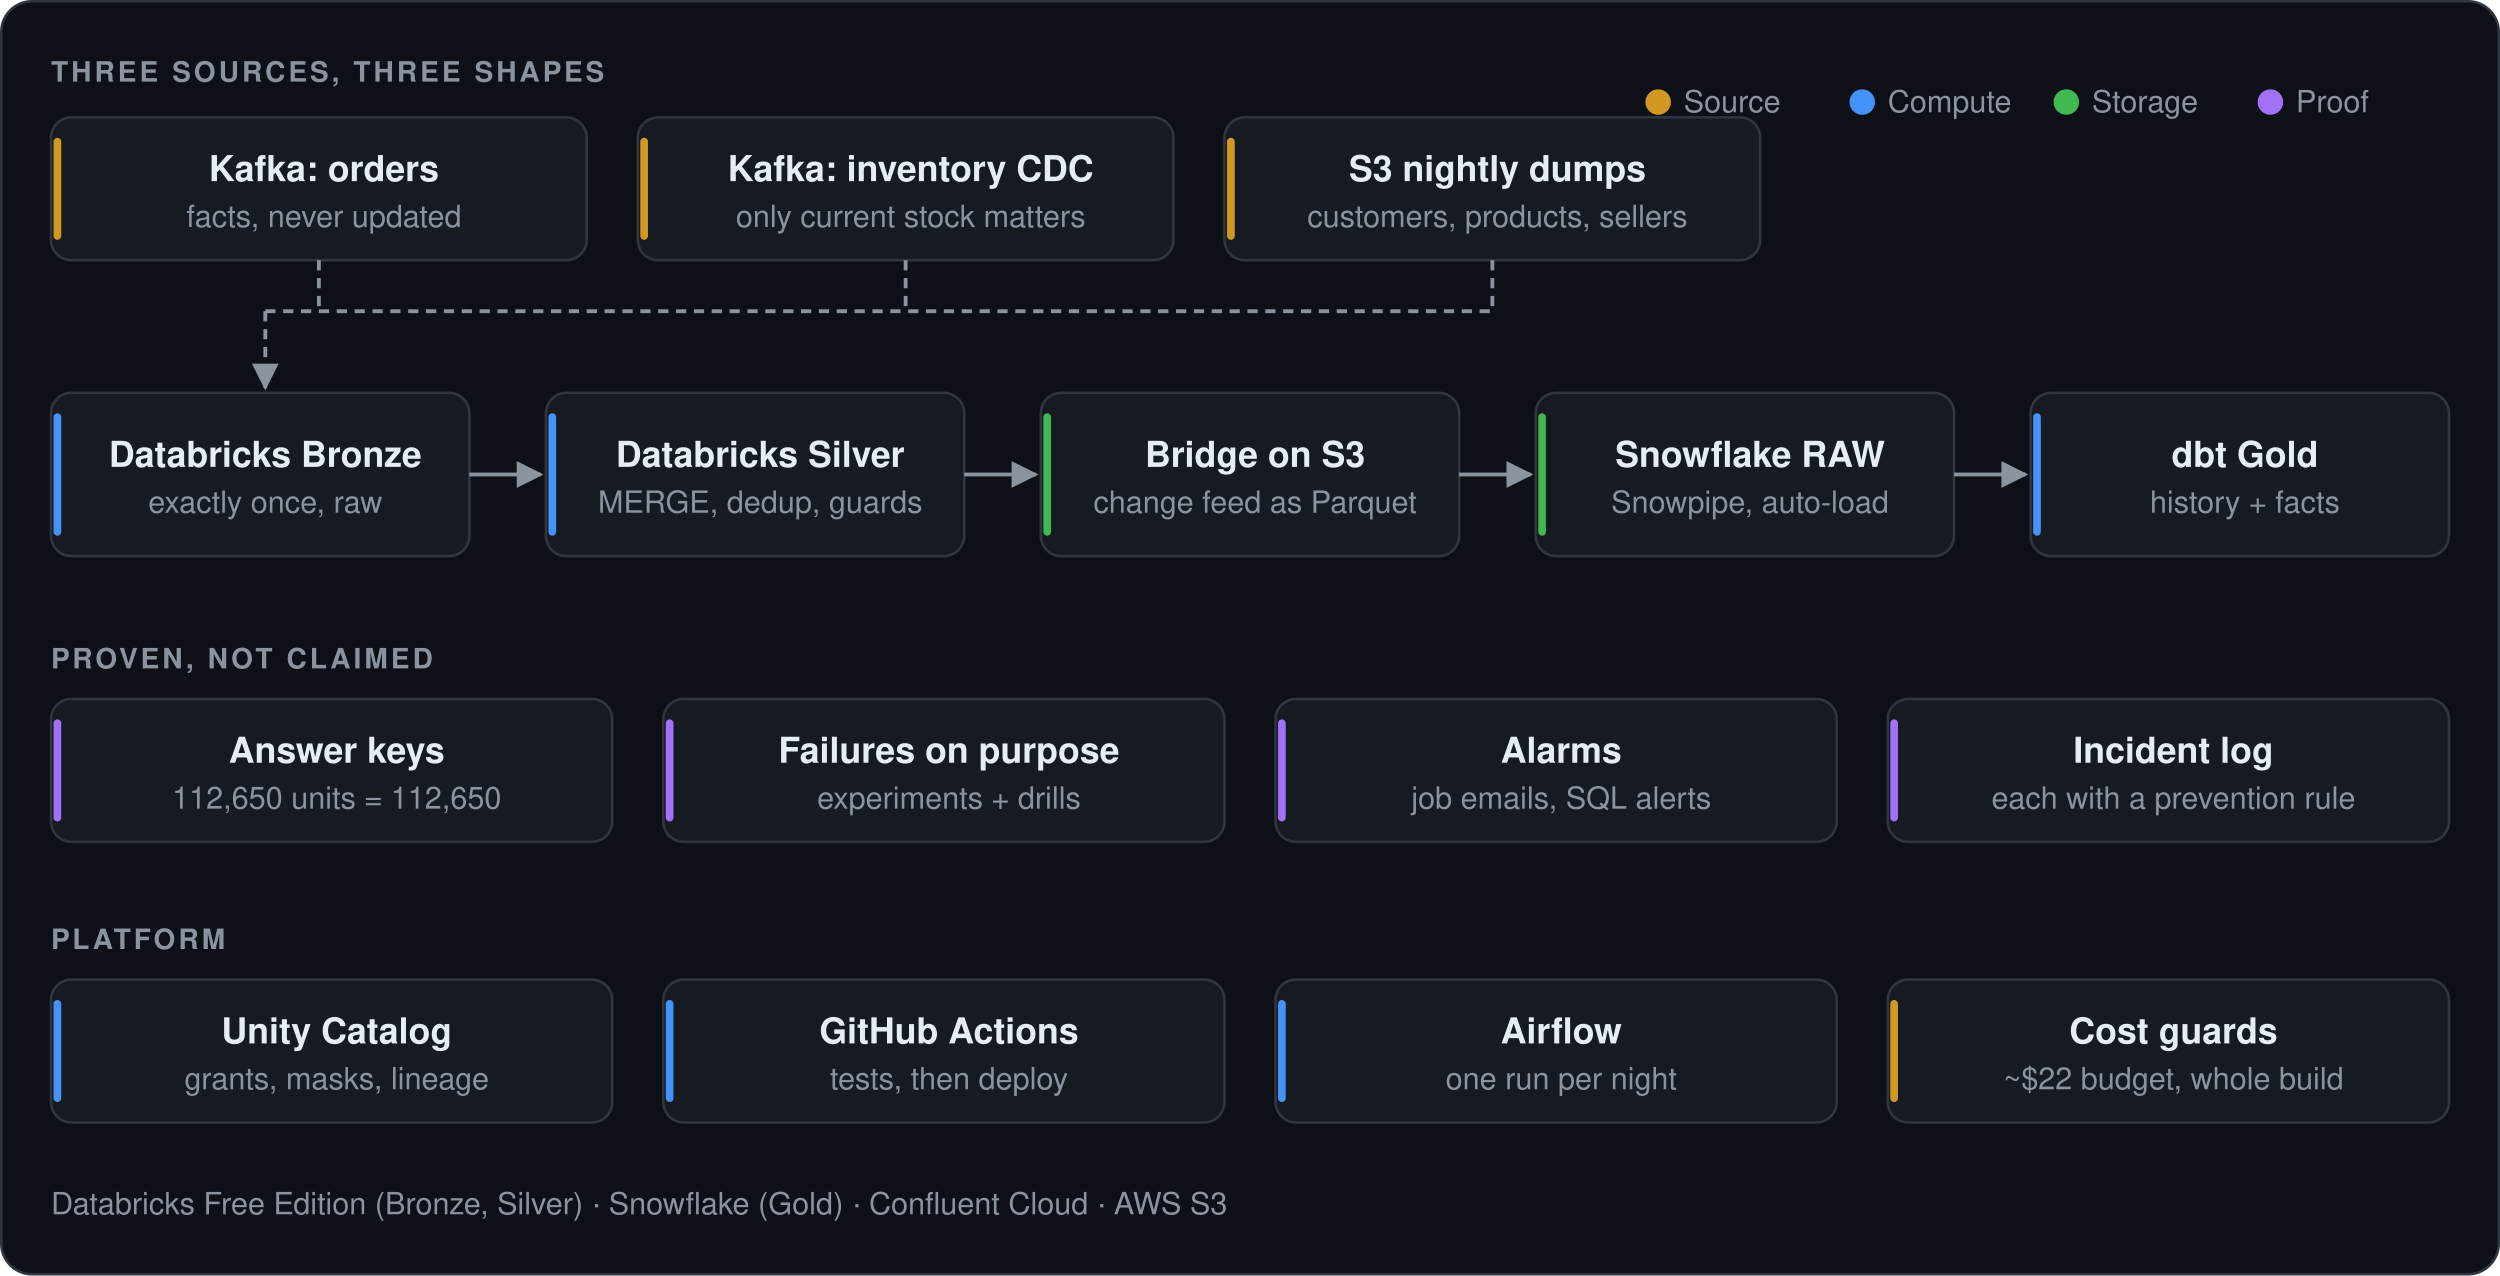
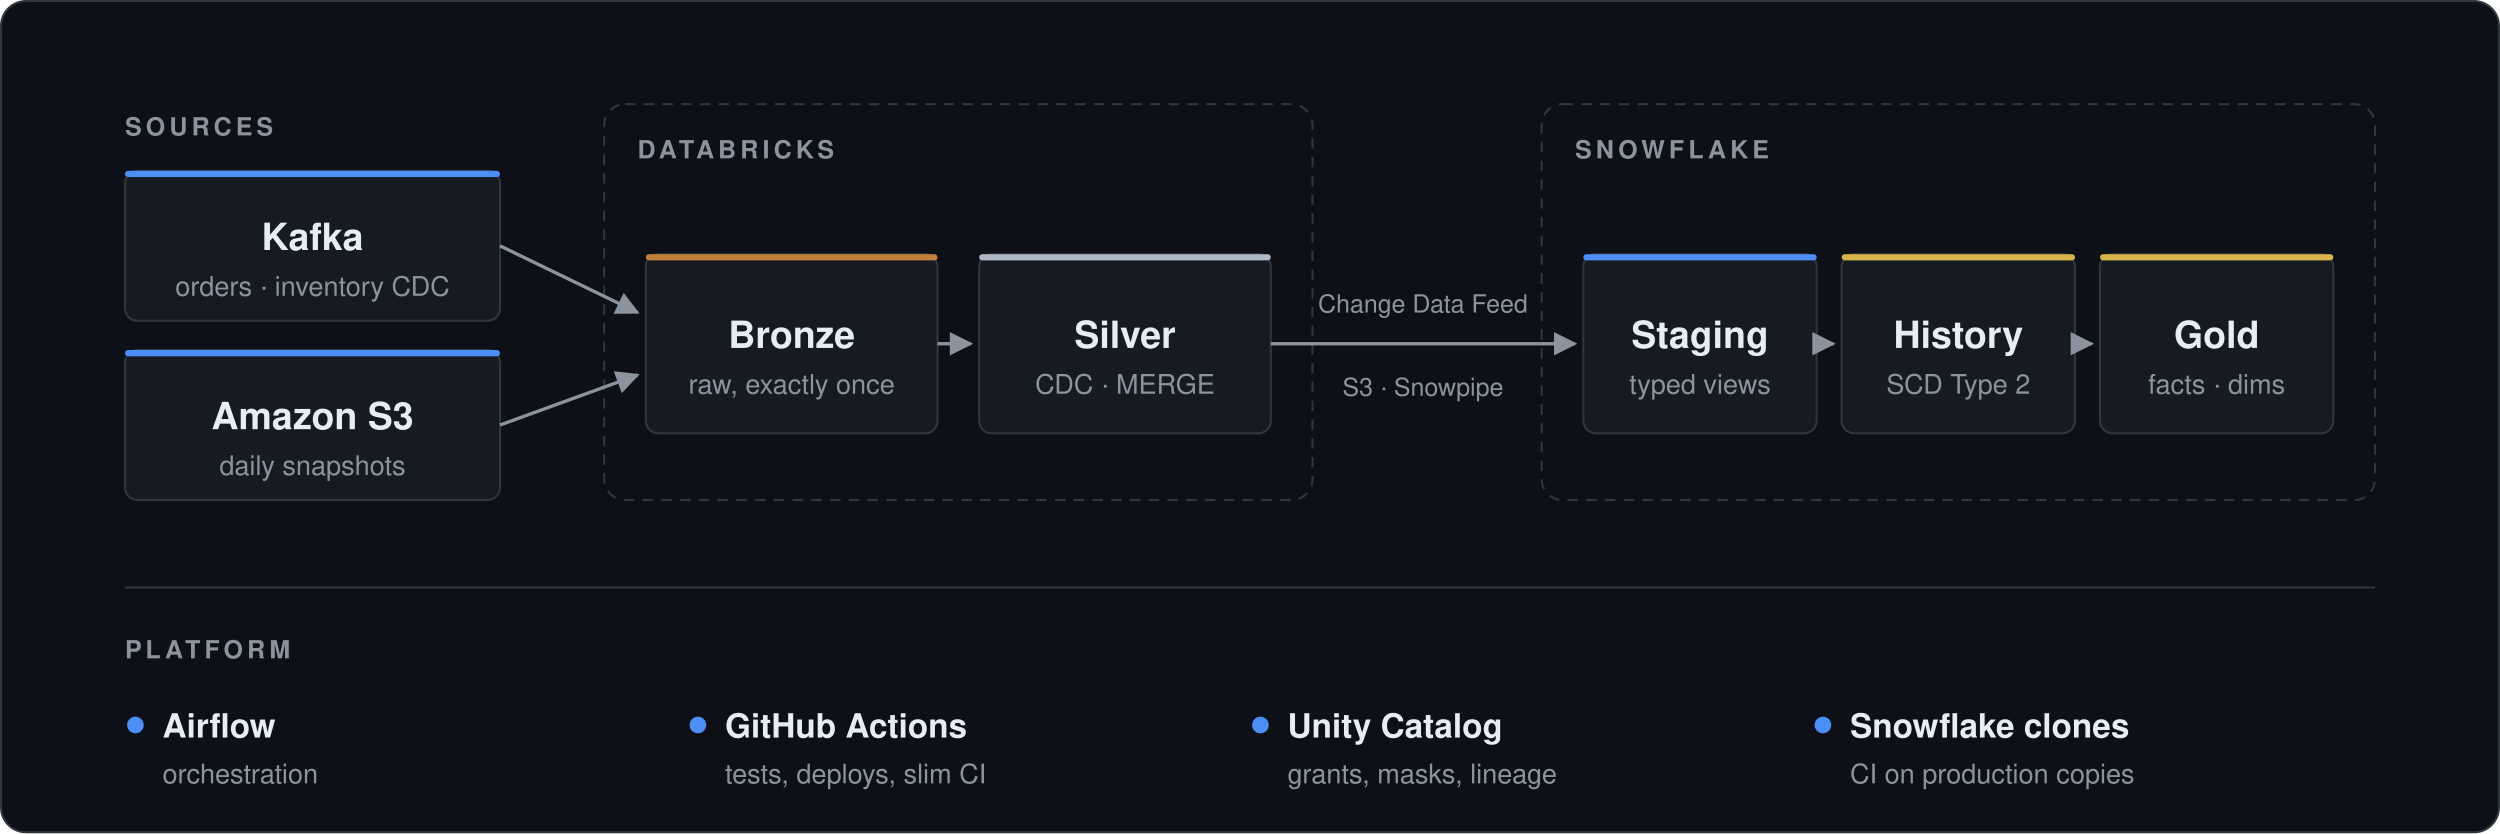
- <svg xmlns="http://www.w3.org/2000/svg" viewBox="0 0 980 500" width="980" height="500" font-family="-apple-system, Segoe UI, Helvetica, Arial, sans-serif">
+ <svg xmlns="http://www.w3.org/2000/svg" viewBox="0 0 1200 400" width="1200" height="400" font-family="-apple-system, Segoe UI, Helvetica, Arial, sans-serif">
  <defs>
    <marker id="a" viewBox="0 0 10 10" refX="9" refY="5" markerWidth="7" markerHeight="7" orient="auto">
      <path d="M0,0 L10,5 L0,10 z" fill="#8B949E" />
    </marker>
  </defs>
-   <rect x="0.5" y="0.5" width="979" height="499" rx="12" fill="#0D1117" stroke="#30363D" />
-   <circle cx="650" cy="40" r="5" fill="#D29922" />
-   <text x="660" y="44" font-size="12" fill="#8B949E">Source</text>
-   <circle cx="730" cy="40" r="5" fill="#4493F8" />
-   <text x="740" y="44" font-size="12" fill="#8B949E">Compute</text>
-   <circle cx="810" cy="40" r="5" fill="#3FB950" />
-   <text x="820" y="44" font-size="12" fill="#8B949E">Storage</text>
-   <circle cx="890" cy="40" r="5" fill="#A371F7" />
-   <text x="900" y="44" font-size="12" fill="#8B949E">Proof</text>
-   <text x="20" y="32" font-size="11" font-weight="600" letter-spacing="1.2" fill="#8B949E">THREE SOURCES, THREE SHAPES</text>
-   <rect x="20" y="46" width="210" height="56" rx="8" fill="#161B22" stroke="#30363D" />
-   <rect x="21" y="54" width="3" height="40" rx="1.5" fill="#D29922" />
-   <text x="127.0" y="71.0" text-anchor="middle" font-size="14" font-weight="600" fill="#E6EDF3">Kafka: orders</text>
-   <text x="127.0" y="89.0" text-anchor="middle" font-size="12" fill="#8B949E">facts, never updated</text>
-   <line x1="125" y1="102" x2="125" y2="122" stroke="#8B949E" stroke-width="1.5" stroke-dasharray="4 3" />
-   <rect x="250" y="46" width="210" height="56" rx="8" fill="#161B22" stroke="#30363D" />
-   <rect x="251" y="54" width="3" height="40" rx="1.5" fill="#D29922" />
-   <text x="357.0" y="71.0" text-anchor="middle" font-size="14" font-weight="600" fill="#E6EDF3">Kafka: inventory CDC</text>
-   <text x="357.0" y="89.0" text-anchor="middle" font-size="12" fill="#8B949E">only current stock matters</text>
-   <line x1="355" y1="102" x2="355" y2="122" stroke="#8B949E" stroke-width="1.5" stroke-dasharray="4 3" />
-   <rect x="480" y="46" width="210" height="56" rx="8" fill="#161B22" stroke="#30363D" />
-   <rect x="481" y="54" width="3" height="40" rx="1.5" fill="#D29922" />
-   <text x="587.0" y="71.0" text-anchor="middle" font-size="14" font-weight="600" fill="#E6EDF3">S3 nightly dumps</text>
-   <text x="587.0" y="89.0" text-anchor="middle" font-size="12" fill="#8B949E">customers, products, sellers</text>
-   <line x1="585" y1="102" x2="585" y2="122" stroke="#8B949E" stroke-width="1.5" stroke-dasharray="4 3" />
-   <line x1="104" y1="122" x2="585" y2="122" stroke="#8B949E" stroke-width="1.5" stroke-dasharray="4 3" />
-   <line x1="104" y1="122" x2="104" y2="152" stroke="#8B949E" stroke-width="1.5" stroke-dasharray="4 3" marker-end="url(#a)" />
-   <text x="20" y="145" font-size="11" font-weight="600" letter-spacing="1.2" fill="#8B949E" />
-   <rect x="20" y="154" width="164" height="64" rx="8" fill="#161B22" stroke="#30363D" />
-   <rect x="21" y="162" width="3" height="48" rx="1.5" fill="#4493F8" />
-   <text x="104.0" y="183.0" text-anchor="middle" font-size="14" font-weight="600" fill="#E6EDF3">Databricks Bronze</text>
-   <text x="104.0" y="201.0" text-anchor="middle" font-size="12" fill="#8B949E">exactly once, raw</text>
-   <rect x="214" y="154" width="164" height="64" rx="8" fill="#161B22" stroke="#30363D" />
-   <rect x="215" y="162" width="3" height="48" rx="1.5" fill="#4493F8" />
-   <text x="298.0" y="183.0" text-anchor="middle" font-size="14" font-weight="600" fill="#E6EDF3">Databricks Silver</text>
-   <text x="298.0" y="201.0" text-anchor="middle" font-size="12" fill="#8B949E">MERGE, dedup, guards</text>
-   <line x1="184" y1="186" x2="212" y2="186" stroke="#8B949E" stroke-width="1.5" marker-end="url(#a)" />
-   <rect x="408" y="154" width="164" height="64" rx="8" fill="#161B22" stroke="#30363D" />
-   <rect x="409" y="162" width="3" height="48" rx="1.5" fill="#3FB950" />
-   <text x="492.0" y="183.0" text-anchor="middle" font-size="14" font-weight="600" fill="#E6EDF3">Bridge on S3</text>
-   <text x="492.0" y="201.0" text-anchor="middle" font-size="12" fill="#8B949E">change feed as Parquet</text>
-   <line x1="378" y1="186" x2="406" y2="186" stroke="#8B949E" stroke-width="1.5" marker-end="url(#a)" />
-   <rect x="602" y="154" width="164" height="64" rx="8" fill="#161B22" stroke="#30363D" />
-   <rect x="603" y="162" width="3" height="48" rx="1.5" fill="#3FB950" />
-   <text x="686.0" y="183.0" text-anchor="middle" font-size="14" font-weight="600" fill="#E6EDF3">Snowflake RAW</text>
-   <text x="686.0" y="201.0" text-anchor="middle" font-size="12" fill="#8B949E">Snowpipe, auto-load</text>
-   <line x1="572" y1="186" x2="600" y2="186" stroke="#8B949E" stroke-width="1.5" marker-end="url(#a)" />
-   <rect x="796" y="154" width="164" height="64" rx="8" fill="#161B22" stroke="#30363D" />
-   <rect x="797" y="162" width="3" height="48" rx="1.5" fill="#4493F8" />
-   <text x="880.0" y="183.0" text-anchor="middle" font-size="14" font-weight="600" fill="#E6EDF3">dbt Gold</text>
-   <text x="880.0" y="201.0" text-anchor="middle" font-size="12" fill="#8B949E">history + facts</text>
-   <line x1="766" y1="186" x2="794" y2="186" stroke="#8B949E" stroke-width="1.5" marker-end="url(#a)" />
-   <text x="20" y="262" font-size="11" font-weight="600" letter-spacing="1.2" fill="#8B949E">PROVEN, NOT CLAIMED</text>
-   <rect x="20" y="274" width="220" height="56" rx="8" fill="#161B22" stroke="#30363D" />
-   <rect x="21" y="282" width="3" height="40" rx="1.5" fill="#A371F7" />
-   <text x="132.0" y="299.0" text-anchor="middle" font-size="14" font-weight="600" fill="#E6EDF3">Answer keys</text>
-   <text x="132.0" y="317.0" text-anchor="middle" font-size="12" fill="#8B949E">112,650 units = 112,650</text>
-   <rect x="260" y="274" width="220" height="56" rx="8" fill="#161B22" stroke="#30363D" />
-   <rect x="261" y="282" width="3" height="40" rx="1.5" fill="#A371F7" />
-   <text x="372.0" y="299.0" text-anchor="middle" font-size="14" font-weight="600" fill="#E6EDF3">Failures on purpose</text>
-   <text x="372.0" y="317.0" text-anchor="middle" font-size="12" fill="#8B949E">experiments + drills</text>
-   <rect x="500" y="274" width="220" height="56" rx="8" fill="#161B22" stroke="#30363D" />
-   <rect x="501" y="282" width="3" height="40" rx="1.5" fill="#A371F7" />
-   <text x="612.0" y="299.0" text-anchor="middle" font-size="14" font-weight="600" fill="#E6EDF3">Alarms</text>
-   <text x="612.0" y="317.0" text-anchor="middle" font-size="12" fill="#8B949E">job emails, SQL alerts</text>
-   <rect x="740" y="274" width="220" height="56" rx="8" fill="#161B22" stroke="#30363D" />
-   <rect x="741" y="282" width="3" height="40" rx="1.5" fill="#A371F7" />
-   <text x="852.0" y="299.0" text-anchor="middle" font-size="14" font-weight="600" fill="#E6EDF3">Incident log</text>
-   <text x="852.0" y="317.0" text-anchor="middle" font-size="12" fill="#8B949E">each with a prevention rule</text>
-   <text x="20" y="372" font-size="11" font-weight="600" letter-spacing="1.2" fill="#8B949E">PLATFORM</text>
-   <rect x="20" y="384" width="220" height="56" rx="8" fill="#161B22" stroke="#30363D" />
-   <rect x="21" y="392" width="3" height="40" rx="1.5" fill="#4493F8" />
-   <text x="132.0" y="409.0" text-anchor="middle" font-size="14" font-weight="600" fill="#E6EDF3">Unity Catalog</text>
-   <text x="132.0" y="427.0" text-anchor="middle" font-size="12" fill="#8B949E">grants, masks, lineage</text>
-   <rect x="260" y="384" width="220" height="56" rx="8" fill="#161B22" stroke="#30363D" />
-   <rect x="261" y="392" width="3" height="40" rx="1.5" fill="#4493F8" />
-   <text x="372.0" y="409.0" text-anchor="middle" font-size="14" font-weight="600" fill="#E6EDF3">GitHub Actions</text>
-   <text x="372.0" y="427.0" text-anchor="middle" font-size="12" fill="#8B949E">tests, then deploy</text>
-   <rect x="500" y="384" width="220" height="56" rx="8" fill="#161B22" stroke="#30363D" />
-   <rect x="501" y="392" width="3" height="40" rx="1.5" fill="#4493F8" />
-   <text x="612.0" y="409.0" text-anchor="middle" font-size="14" font-weight="600" fill="#E6EDF3">Airflow</text>
-   <text x="612.0" y="427.0" text-anchor="middle" font-size="12" fill="#8B949E">one run per night</text>
-   <rect x="740" y="384" width="220" height="56" rx="8" fill="#161B22" stroke="#30363D" />
-   <rect x="741" y="392" width="3" height="40" rx="1.5" fill="#D29922" />
-   <text x="852.0" y="409.0" text-anchor="middle" font-size="14" font-weight="600" fill="#E6EDF3">Cost guards</text>
-   <text x="852.0" y="427.0" text-anchor="middle" font-size="12" fill="#8B949E">~$22 budget, whole build</text>
-   <text x="20" y="476" font-size="12" fill="#8B949E">Databricks Free Edition (Bronze, Silver) · Snowflake (Gold) · Confluent Cloud · AWS S3</text>
+   <rect x="0.5" y="0.5" width="1199" height="399" rx="12" fill="#0D1117" stroke="#30363D" />
+   <text x="60" y="65" font-size="12" font-weight="700" fill="#8B949E" text-anchor="start" letter-spacing="2">SOURCES</text>
+   <rect x="60" y="82" width="180" height="72" rx="6" fill="#161B22" stroke="#30363D" />
+   <rect x="60" y="82" width="180" height="3" rx="1.5" fill="#4C8DF6" />
+   <text x="150.0" y="120.0" font-size="18" font-weight="600" fill="#E6EDF3" text-anchor="middle">Kafka</text>
+   <text x="150.0" y="142.0" font-size="13" font-weight="400" fill="#8B949E" text-anchor="middle">orders · inventory CDC</text>
+   <rect x="60" y="168" width="180" height="72" rx="6" fill="#161B22" stroke="#30363D" />
+   <rect x="60" y="168" width="180" height="3" rx="1.5" fill="#4C8DF6" />
+   <text x="150.0" y="206.0" font-size="18" font-weight="600" fill="#E6EDF3" text-anchor="middle">Amazon S3</text>
+   <text x="150.0" y="228.0" font-size="13" font-weight="400" fill="#8B949E" text-anchor="middle">daily snapshots</text>
+   <rect x="290" y="50" width="340" height="190" rx="10" fill="none" stroke="#30363D" stroke-dasharray="5 4" />
+   <text x="306" y="76" font-size="12" font-weight="700" fill="#8B949E" text-anchor="start" letter-spacing="2">DATABRICKS</text>
+   <rect x="310" y="122" width="140" height="86" rx="6" fill="#161B22" stroke="#30363D" />
+   <rect x="310" y="122" width="140" height="3" rx="1.5" fill="#C47F3A" />
+   <text x="380.0" y="167.0" font-size="18" font-weight="600" fill="#E6EDF3" text-anchor="middle">Bronze</text>
+   <text x="380.0" y="189.0" font-size="13" font-weight="400" fill="#8B949E" text-anchor="middle">raw, exactly once</text>
+   <rect x="470" y="122" width="140" height="86" rx="6" fill="#161B22" stroke="#30363D" />
+   <rect x="470" y="122" width="140" height="3" rx="1.5" fill="#AEB8C6" />
+   <text x="540.0" y="167.0" font-size="18" font-weight="600" fill="#E6EDF3" text-anchor="middle">Silver</text>
+   <text x="540.0" y="189.0" font-size="13" font-weight="400" fill="#8B949E" text-anchor="middle">CDC · MERGE</text>
+   <line x1="240" y1="118" x2="306" y2="150" stroke="#8B949E" stroke-width="1.6" marker-end="url(#a)" />
+   <line x1="240" y1="204" x2="306" y2="180" stroke="#8B949E" stroke-width="1.6" marker-end="url(#a)" />
+   <line x1="450" y1="165" x2="466" y2="165" stroke="#8B949E" stroke-width="1.6" marker-end="url(#a)" />
+   <rect x="740" y="50" width="400" height="190" rx="10" fill="none" stroke="#30363D" stroke-dasharray="5 4" />
+   <text x="756" y="76" font-size="12" font-weight="700" fill="#8B949E" text-anchor="start" letter-spacing="2">SNOWFLAKE</text>
+   <rect x="760" y="122" width="112" height="86" rx="6" fill="#161B22" stroke="#30363D" />
+   <rect x="760" y="122" width="112" height="3" rx="1.5" fill="#4C8DF6" />
+   <text x="816.0" y="167.0" font-size="18" font-weight="600" fill="#E6EDF3" text-anchor="middle">Staging</text>
+   <text x="816.0" y="189.0" font-size="13" font-weight="400" fill="#8B949E" text-anchor="middle">typed views</text>
+   <rect x="884" y="122" width="112" height="86" rx="6" fill="#161B22" stroke="#30363D" />
+   <rect x="884" y="122" width="112" height="3" rx="1.5" fill="#D9B44A" />
+   <text x="940.0" y="167.0" font-size="18" font-weight="600" fill="#E6EDF3" text-anchor="middle">History</text>
+   <text x="940.0" y="189.0" font-size="13" font-weight="400" fill="#8B949E" text-anchor="middle">SCD Type 2</text>
+   <rect x="1008" y="122" width="112" height="86" rx="6" fill="#161B22" stroke="#30363D" />
+   <rect x="1008" y="122" width="112" height="3" rx="1.5" fill="#D9B44A" />
+   <text x="1064.0" y="167.0" font-size="18" font-weight="600" fill="#E6EDF3" text-anchor="middle">Gold</text>
+   <text x="1064.0" y="189.0" font-size="13" font-weight="400" fill="#8B949E" text-anchor="middle">facts · dims</text>
+   <line x1="610" y1="165" x2="756" y2="165" stroke="#8B949E" stroke-width="1.6" marker-end="url(#a)" />
+   <text x="683" y="150" font-size="12" font-weight="400" fill="#8B949E" text-anchor="middle">Change Data Feed</text>
+   <text x="683" y="190" font-size="12" font-weight="400" fill="#8B949E" text-anchor="middle">S3 · Snowpipe</text>
+   <line x1="872" y1="165" x2="880" y2="165" stroke="#8B949E" stroke-width="1.6" marker-end="url(#a)" />
+   <line x1="996" y1="165" x2="1004" y2="165" stroke="#8B949E" stroke-width="1.6" marker-end="url(#a)" />
+   <line x1="60" y1="282" x2="1140" y2="282" stroke="#30363D" />
+   <text x="60" y="316" font-size="12" font-weight="700" fill="#8B949E" text-anchor="start" letter-spacing="2">PLATFORM</text>
+   <circle cx="65" cy="348" r="4" fill="#4C8DF6" />
+   <text x="78" y="354" font-size="16" font-weight="600" fill="#E6EDF3" text-anchor="start">Airflow</text>
+   <text x="78" y="376" font-size="13" font-weight="400" fill="#8B949E" text-anchor="start">orchestration</text>
+   <circle cx="335" cy="348" r="4" fill="#4C8DF6" />
+   <text x="348" y="354" font-size="16" font-weight="600" fill="#E6EDF3" text-anchor="start">GitHub Actions</text>
+   <text x="348" y="376" font-size="13" font-weight="400" fill="#8B949E" text-anchor="start">tests, deploys, slim CI</text>
+   <circle cx="605" cy="348" r="4" fill="#4C8DF6" />
+   <text x="618" y="354" font-size="16" font-weight="600" fill="#E6EDF3" text-anchor="start">Unity Catalog</text>
+   <text x="618" y="376" font-size="13" font-weight="400" fill="#8B949E" text-anchor="start">grants, masks, lineage</text>
+   <circle cx="875" cy="348" r="4" fill="#4C8DF6" />
+   <text x="888" y="354" font-size="16" font-weight="600" fill="#E6EDF3" text-anchor="start">Snowflake clones</text>
+   <text x="888" y="376" font-size="13" font-weight="400" fill="#8B949E" text-anchor="start">CI on production copies</text>
</svg>
